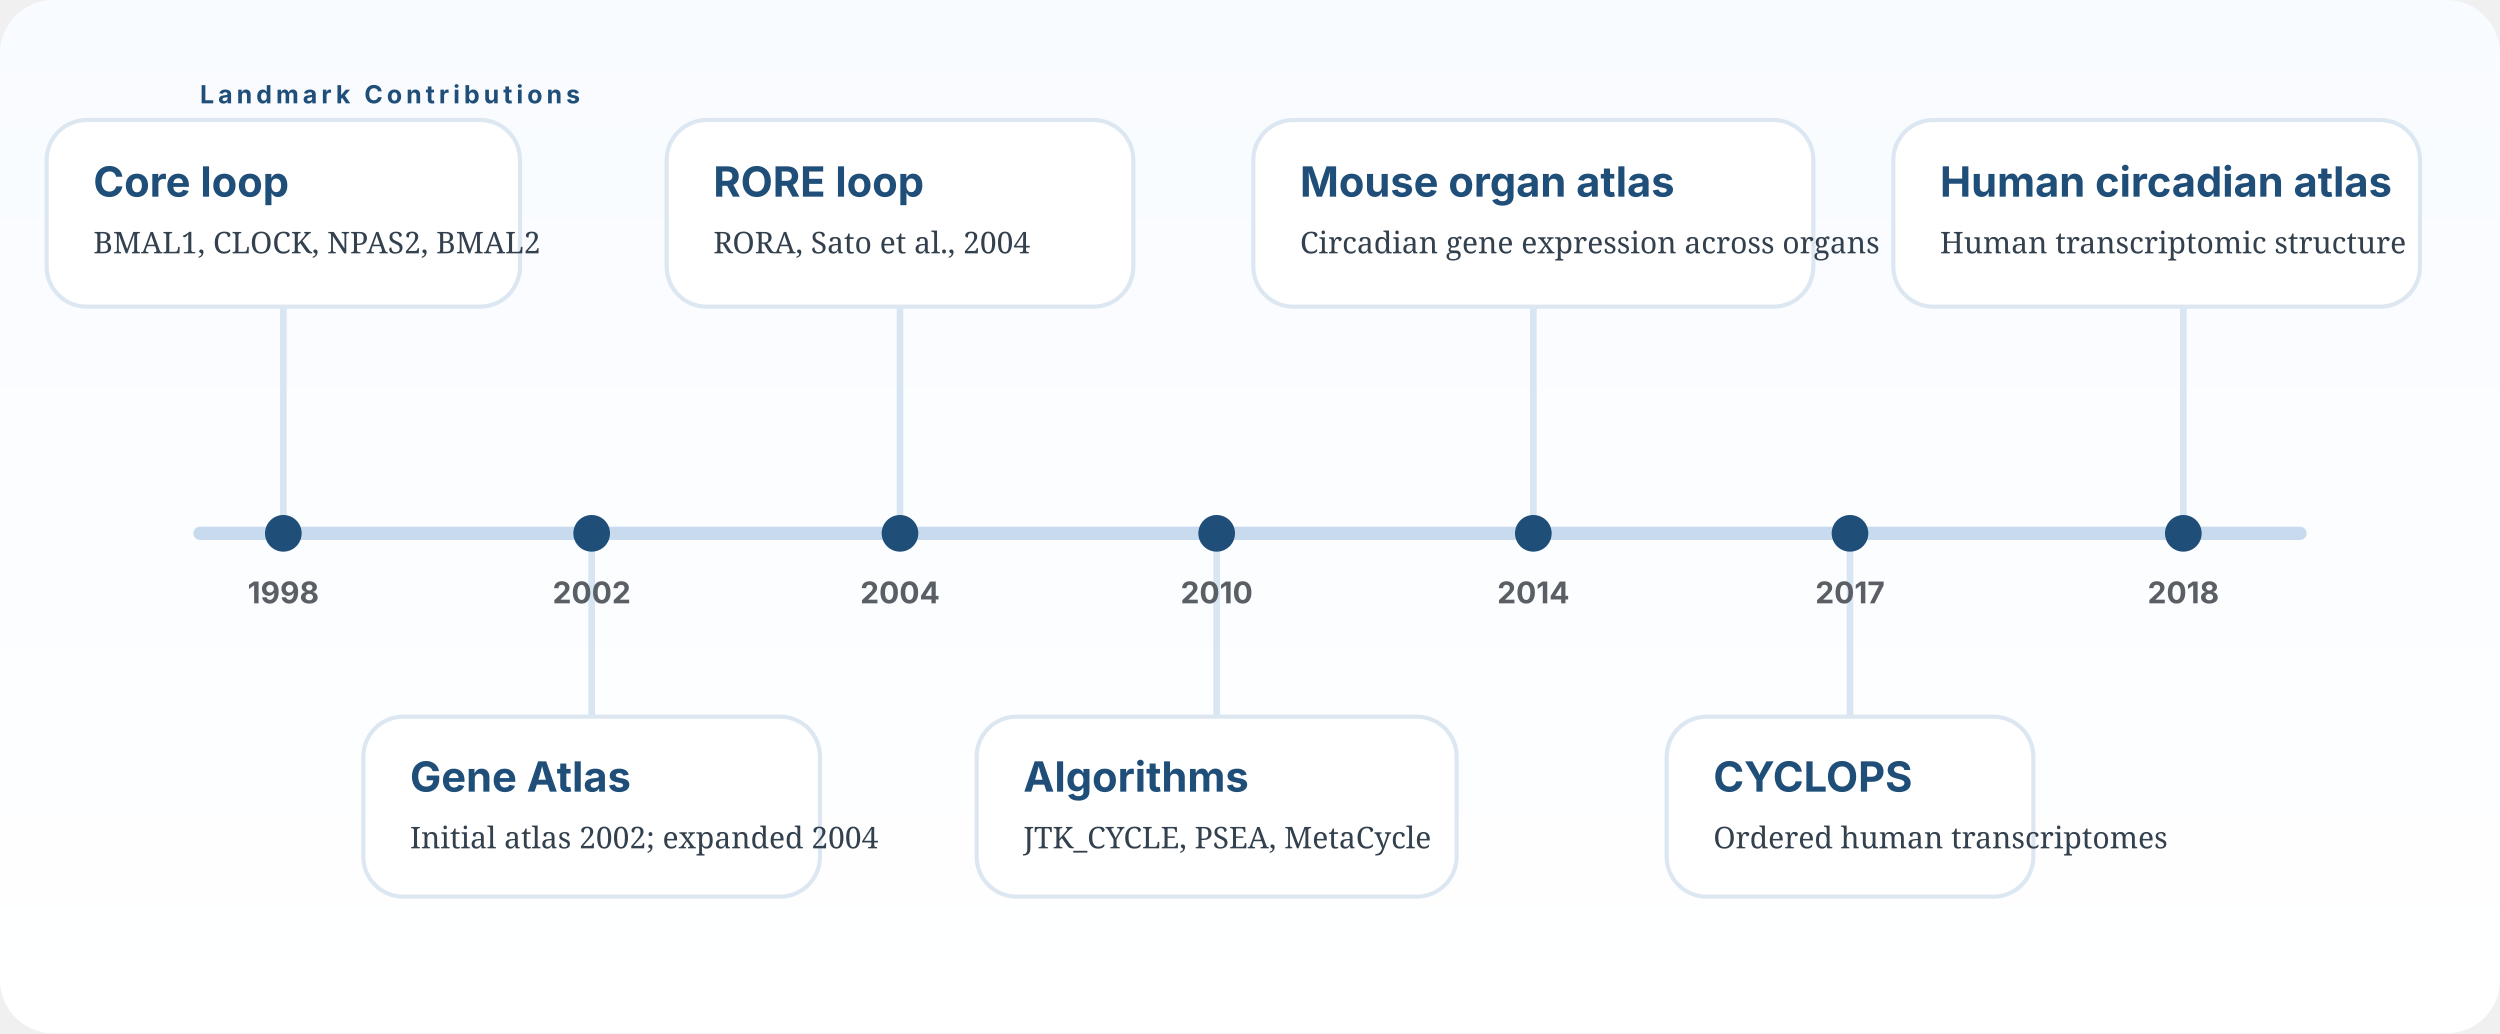
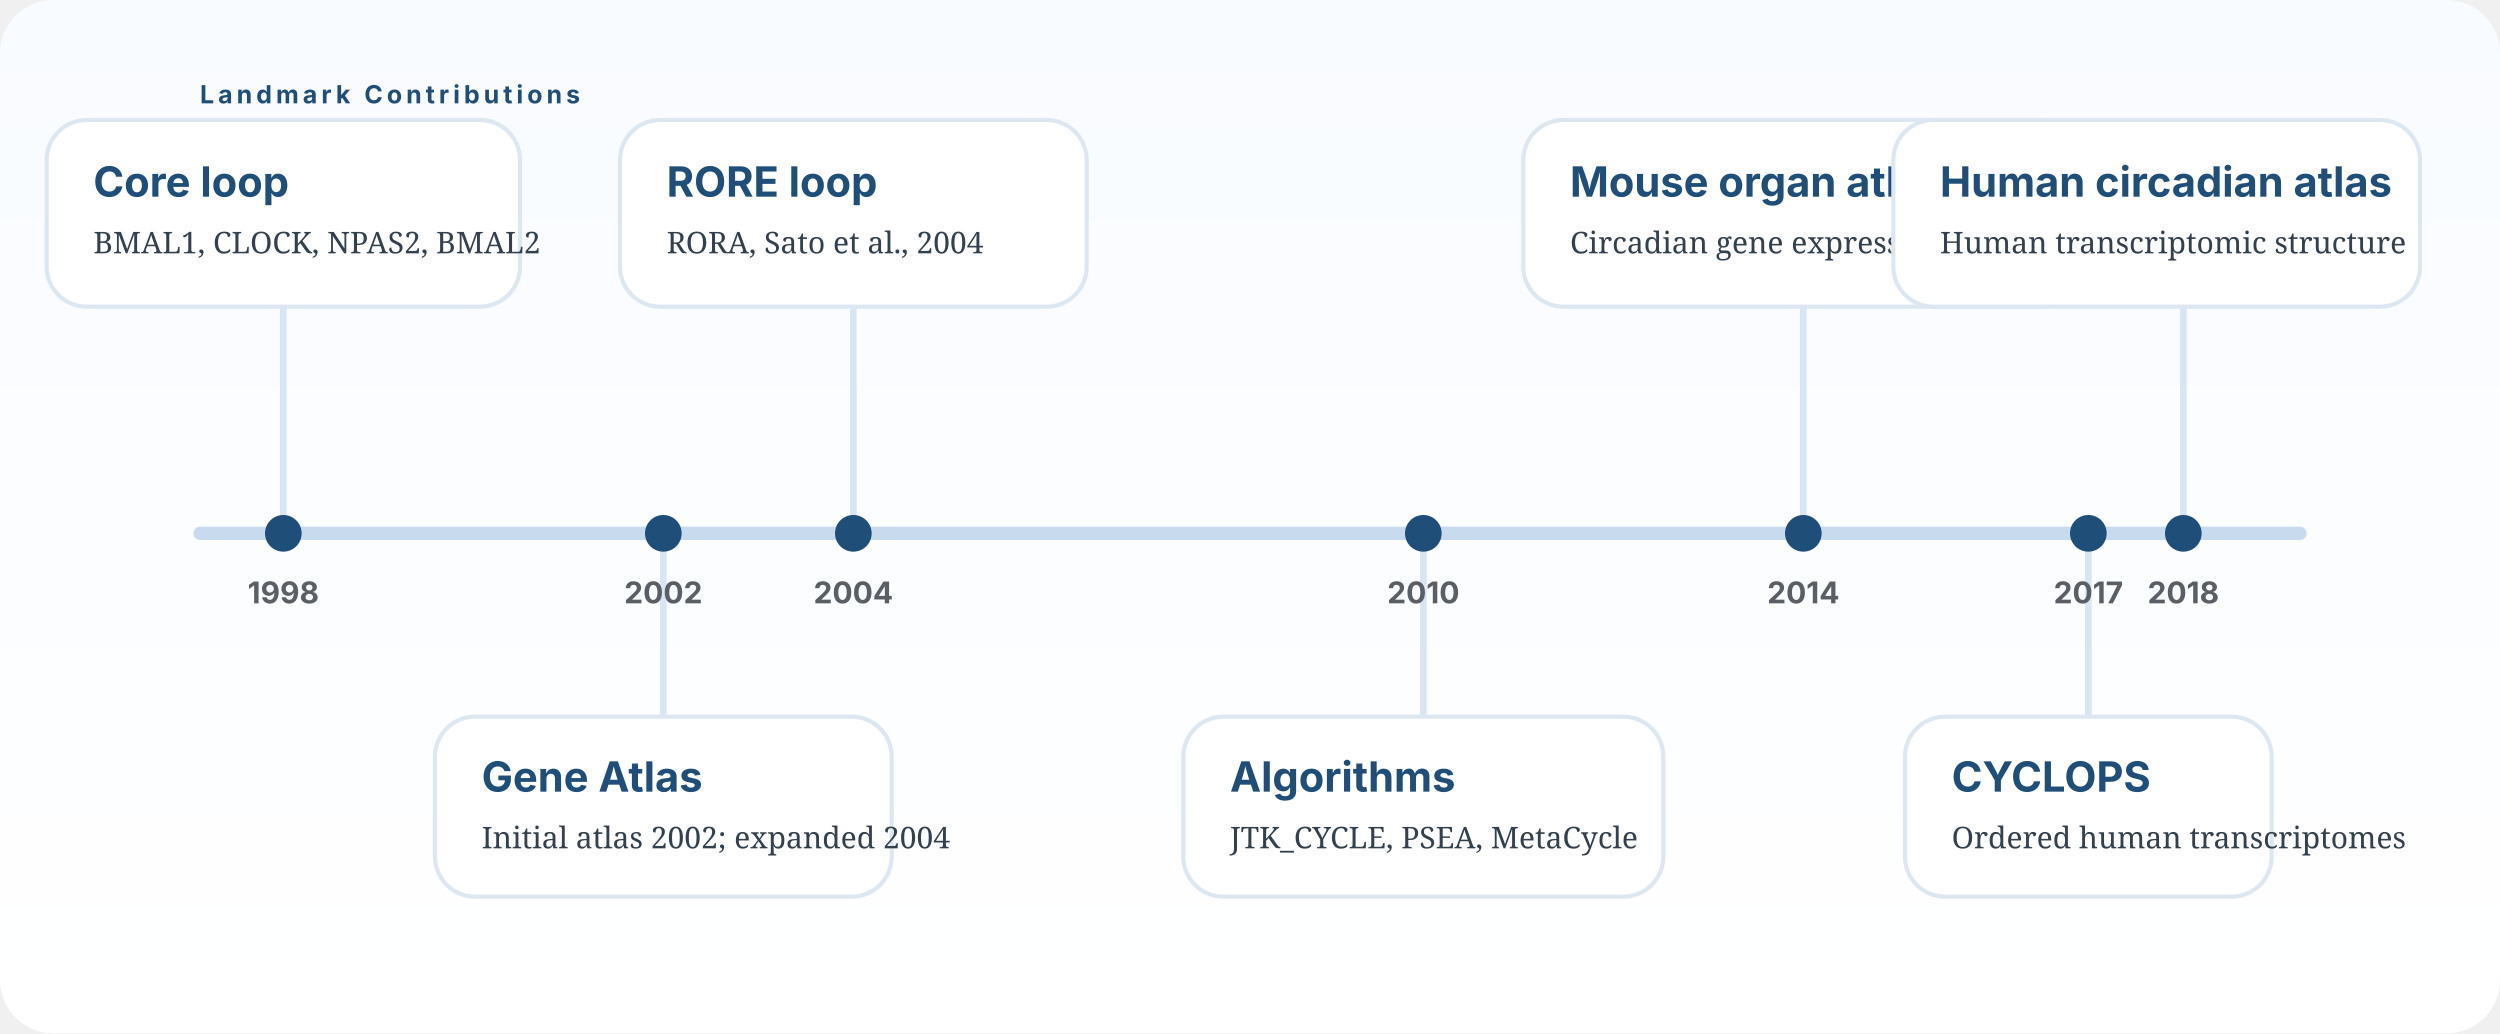
<svg xmlns="http://www.w3.org/2000/svg" viewBox="0 0 1500 620" role="img" aria-labelledby="title desc">
  <defs>
    <linearGradient id="bg" x1="0" x2="0" y1="0" y2="1">
      <stop offset="0" stop-color="#f8fbff" />
      <stop offset="1" stop-color="#ffffff" />
    </linearGradient>
    <style>
      .bg { fill: url(#bg); }
      .line { fill: none; stroke: #c8dbee; stroke-width: 8; stroke-linecap: round; }
      .leader { fill: none; stroke: #d8e6f3; stroke-width: 4; }
      .point { fill: #1f4e79; }
      .card { fill: #ffffff; stroke: #dce7f1; stroke-width: 2.5; }
      .eyebrow { fill: #1f4e79; font: 700 15px Inter, Arial, sans-serif; letter-spacing: 0.16em; text-transform: uppercase; }
      .year { fill: #5a5f66; font: 700 18px Inter, Arial, sans-serif; }
      .title { fill: #1f4e79; font: 700 25px Inter, Arial, sans-serif; }
      .copy { fill: #33404d; font: 400 18px "Source Serif Pro", Georgia, serif; }
    </style>
  </defs>
  <rect class="bg" width="1500" height="620" rx="32" />
  <text class="eyebrow" x="120" y="62">Landmark Contributions</text>
  <path class="line" d="M120 320 H1380" />
  <g>
    <line class="leader" x1="170" y1="320" x2="170" y2="184" />
    <circle class="point" cx="170" cy="320" r="11" />
    <rect class="card" x="28" y="72" width="284" height="112" rx="24" />
    <text class="title" x="56" y="118">Core loop</text>
    <text class="copy" x="56" y="152">BMAL1, CLOCK, NPAS2, BMAL2</text>
    <text class="year" x="170" y="362" text-anchor="middle">1998</text>
  </g>
  <g>
-     <line class="leader" x1="355" y1="320" x2="355" y2="430" />
-     <circle class="point" cx="355" cy="320" r="11" />
-     <rect class="card" x="218" y="430" width="274" height="108" rx="24" />
-     <text class="title" x="246" y="475">Gene Atlas</text>
-     <text class="copy" x="246" y="509">Initial atlas 2002; expanded 2004</text>
-     <text class="year" x="355" y="362" text-anchor="middle">2002</text>
+     <line class="leader" x1="398" y1="320" x2="398" y2="430" />
+     <circle class="point" cx="398" cy="320" r="11" />
+     <rect class="card" x="261" y="430" width="274" height="108" rx="24" />
+     <text class="title" x="289" y="475">Gene Atlas</text>
+     <text class="copy" x="289" y="509">Initial atlas 2002; expanded 2004</text>
+     <text class="year" x="398" y="362" text-anchor="middle">2002</text>
  </g>
  <g>
-     <line class="leader" x1="540" y1="320" x2="540" y2="184" />
-     <circle class="point" cx="540" cy="320" r="11" />
-     <rect class="card" x="400" y="72" width="280" height="112" rx="24" />
-     <text class="title" x="428" y="118">RORE loop</text>
-     <text class="copy" x="428" y="152">RORA, Sato et al., 2004</text>
-     <text class="year" x="540" y="362" text-anchor="middle">2004</text>
+     <line class="leader" x1="512" y1="320" x2="512" y2="184" />
+     <circle class="point" cx="512" cy="320" r="11" />
+     <rect class="card" x="372" y="72" width="280" height="112" rx="24" />
+     <text class="title" x="400" y="118">RORE loop</text>
+     <text class="copy" x="400" y="152">RORA, Sato et al., 2004</text>
+     <text class="year" x="512" y="362" text-anchor="middle">2004</text>
  </g>
  <g>
-     <line class="leader" x1="730" y1="320" x2="730" y2="430" />
-     <circle class="point" cx="730" cy="320" r="11" />
-     <rect class="card" x="586" y="430" width="288" height="108" rx="24" />
-     <text class="title" x="614" y="475">Algorithms</text>
-     <text class="copy" x="614" y="509">JTK_CYCLE, PSEA, MetaCycle</text>
-     <text class="year" x="730" y="362" text-anchor="middle">2010</text>
+     <line class="leader" x1="854" y1="320" x2="854" y2="430" />
+     <circle class="point" cx="854" cy="320" r="11" />
+     <rect class="card" x="710" y="430" width="288" height="108" rx="24" />
+     <text class="title" x="738" y="475">Algorithms</text>
+     <text class="copy" x="738" y="509">JTK_CYCLE, PSEA, MetaCycle</text>
+     <text class="year" x="854" y="362" text-anchor="middle">2010</text>
  </g>
  <g>
-     <line class="leader" x1="920" y1="320" x2="920" y2="184" />
-     <circle class="point" cx="920" cy="320" r="11" />
-     <rect class="card" x="752" y="72" width="336" height="112" rx="24" />
-     <text class="title" x="780" y="118">Mouse organ atlas</text>
-     <text class="copy" x="780" y="152">Circadian gene expression across organs</text>
-     <text class="year" x="920" y="362" text-anchor="middle">2014</text>
+     <line class="leader" x1="1082" y1="320" x2="1082" y2="184" />
+     <circle class="point" cx="1082" cy="320" r="11" />
+     <rect class="card" x="914" y="72" width="336" height="112" rx="24" />
+     <text class="title" x="942" y="118">Mouse organ atlas</text>
+     <text class="copy" x="942" y="152">Circadian gene expression across organs</text>
+     <text class="year" x="1082" y="362" text-anchor="middle">2014</text>
  </g>
  <g>
-     <line class="leader" x1="1110" y1="320" x2="1110" y2="430" />
-     <circle class="point" cx="1110" cy="320" r="11" />
-     <rect class="card" x="1000" y="430" width="220" height="108" rx="24" />
-     <text class="title" x="1028" y="475">CYCLOPS</text>
-     <text class="copy" x="1028" y="509">Ordered human transcriptomes</text>
-     <text class="year" x="1110" y="362" text-anchor="middle">2017</text>
+     <line class="leader" x1="1253" y1="320" x2="1253" y2="430" />
+     <circle class="point" cx="1253" cy="320" r="11" />
+     <rect class="card" x="1143" y="430" width="220" height="108" rx="24" />
+     <text class="title" x="1171" y="475">CYCLOPS</text>
+     <text class="copy" x="1171" y="509">Ordered human transcriptomes</text>
+     <text class="year" x="1253" y="362" text-anchor="middle">2017</text>
  </g>
  <g>
    <line class="leader" x1="1310" y1="320" x2="1310" y2="184" />
    <circle class="point" cx="1310" cy="320" r="11" />
    <rect class="card" x="1136" y="72" width="316" height="112" rx="24" />
    <text class="title" x="1164" y="118">Human circadian atlas</text>
    <text class="copy" x="1164" y="152">Human transcriptomic structure</text>
    <text class="year" x="1310" y="362" text-anchor="middle">2018</text>
  </g>
</svg>
